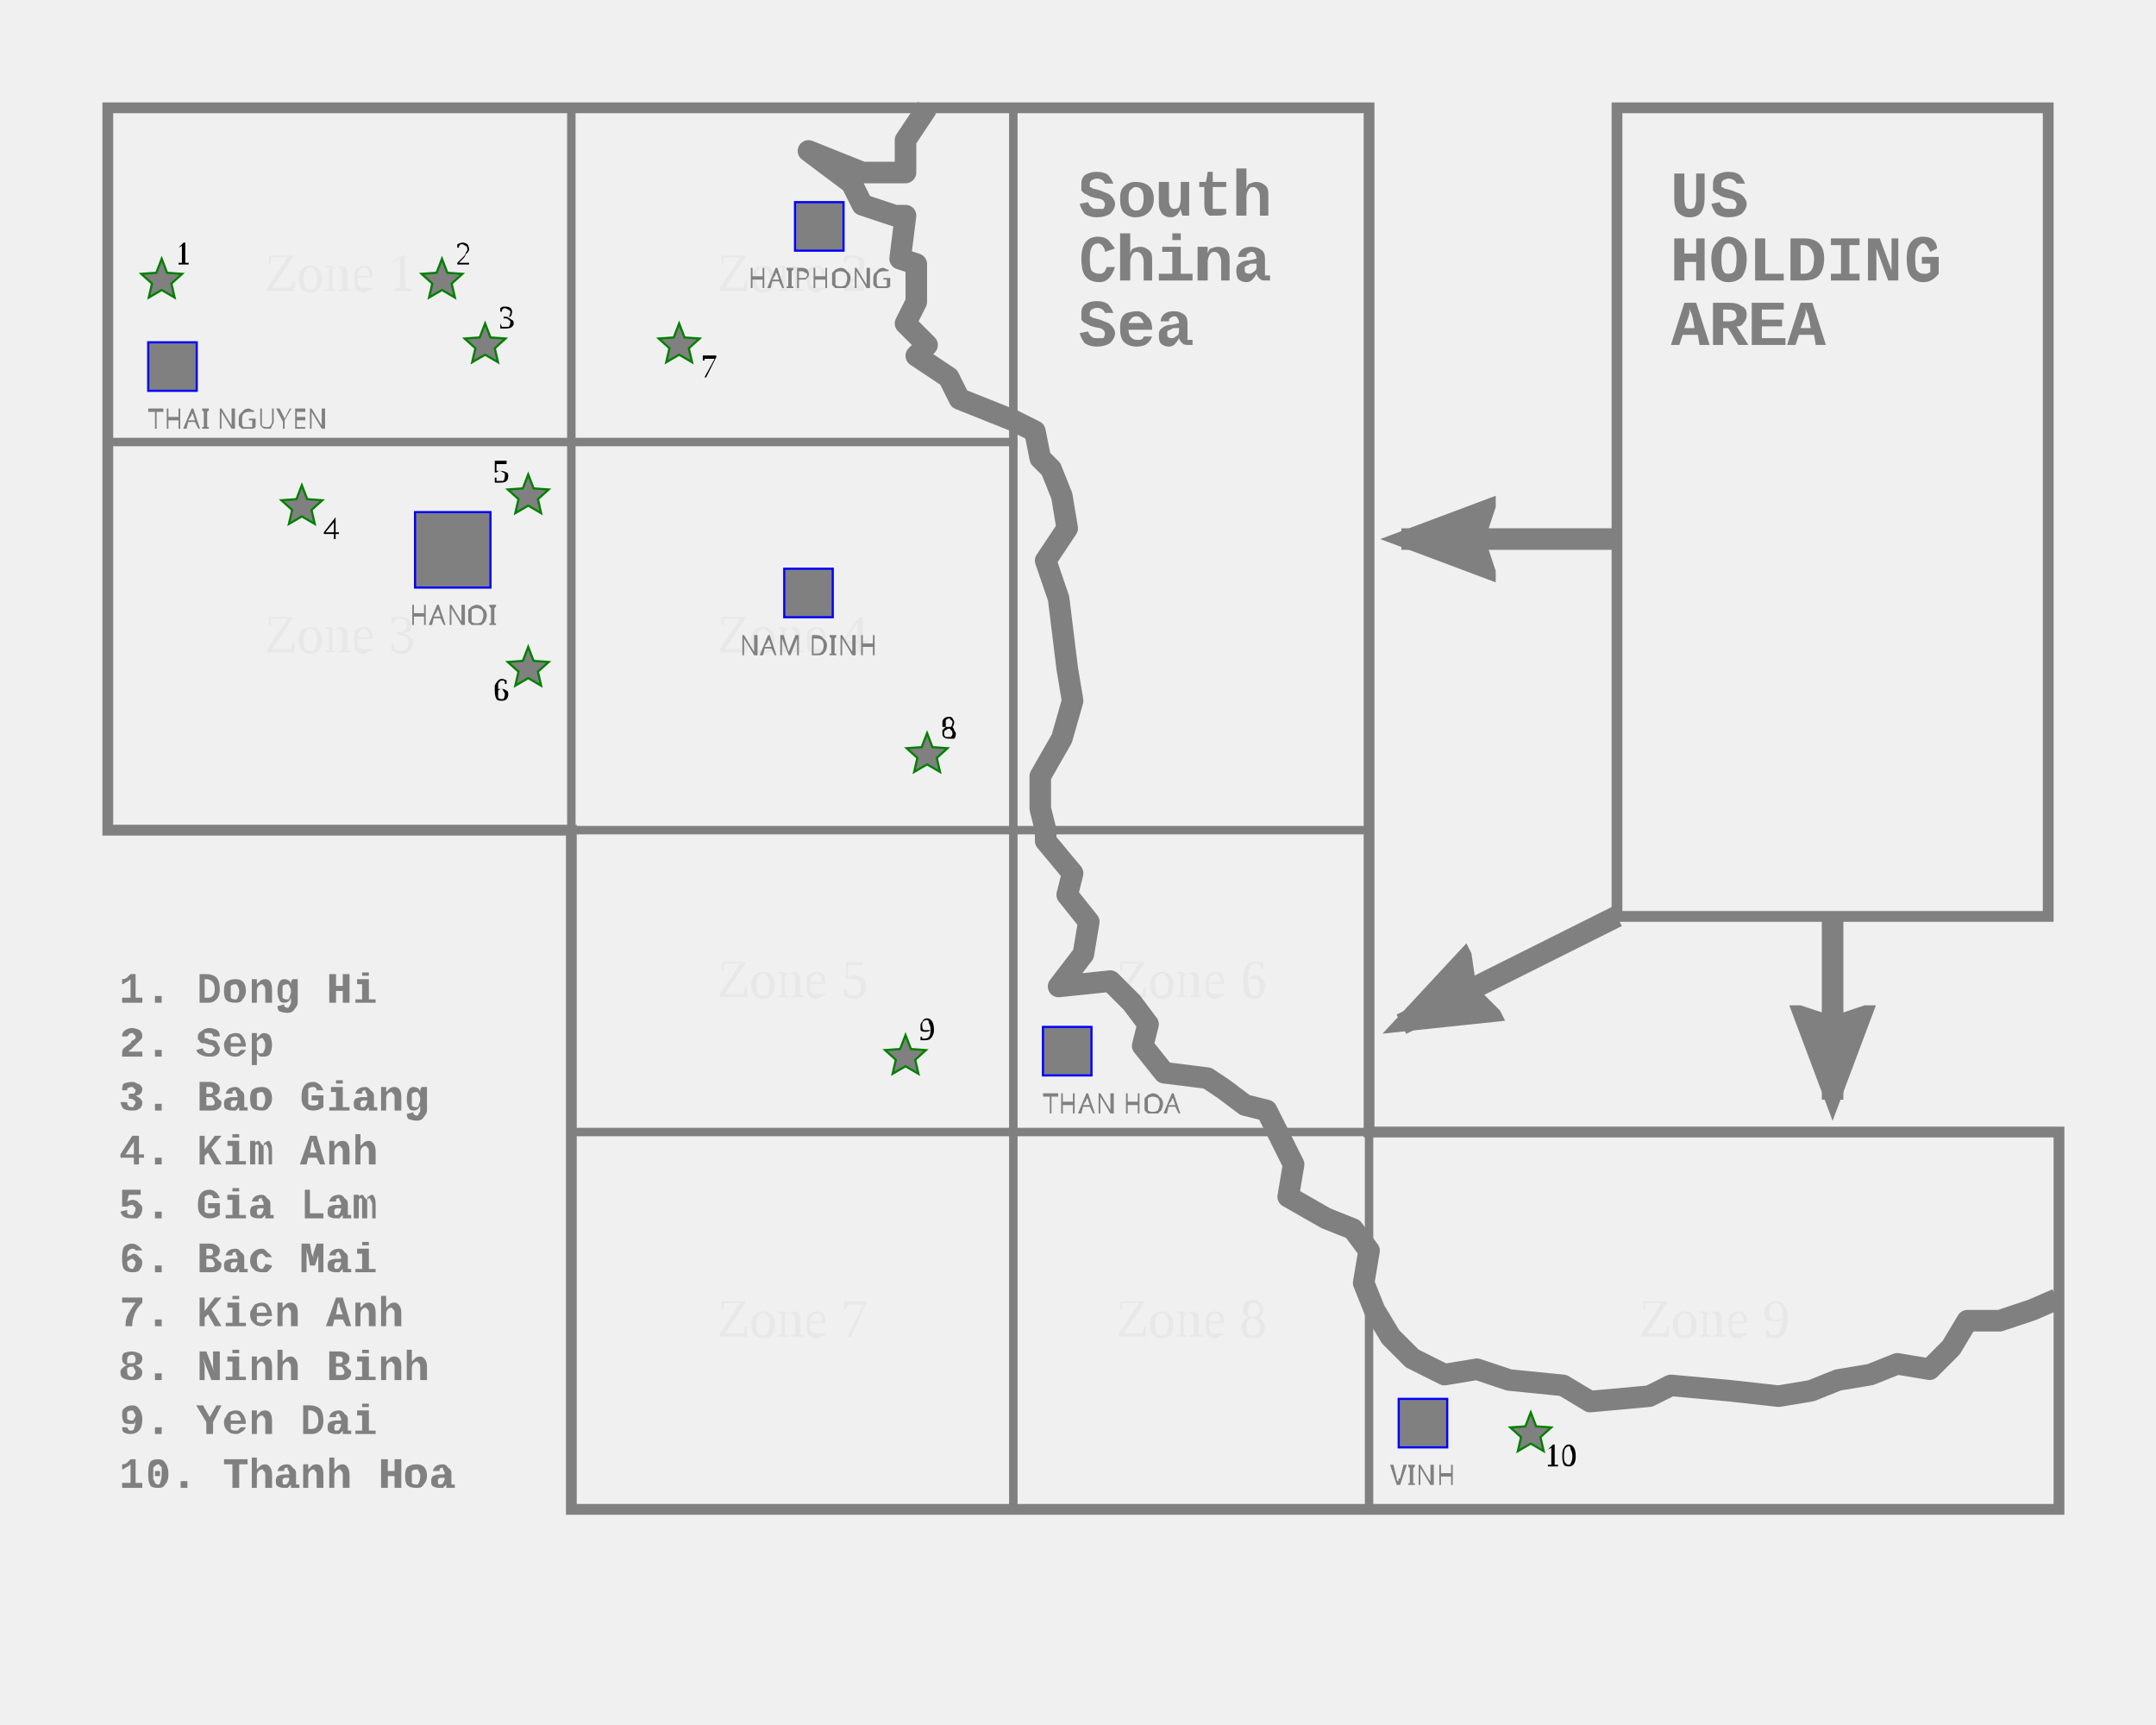
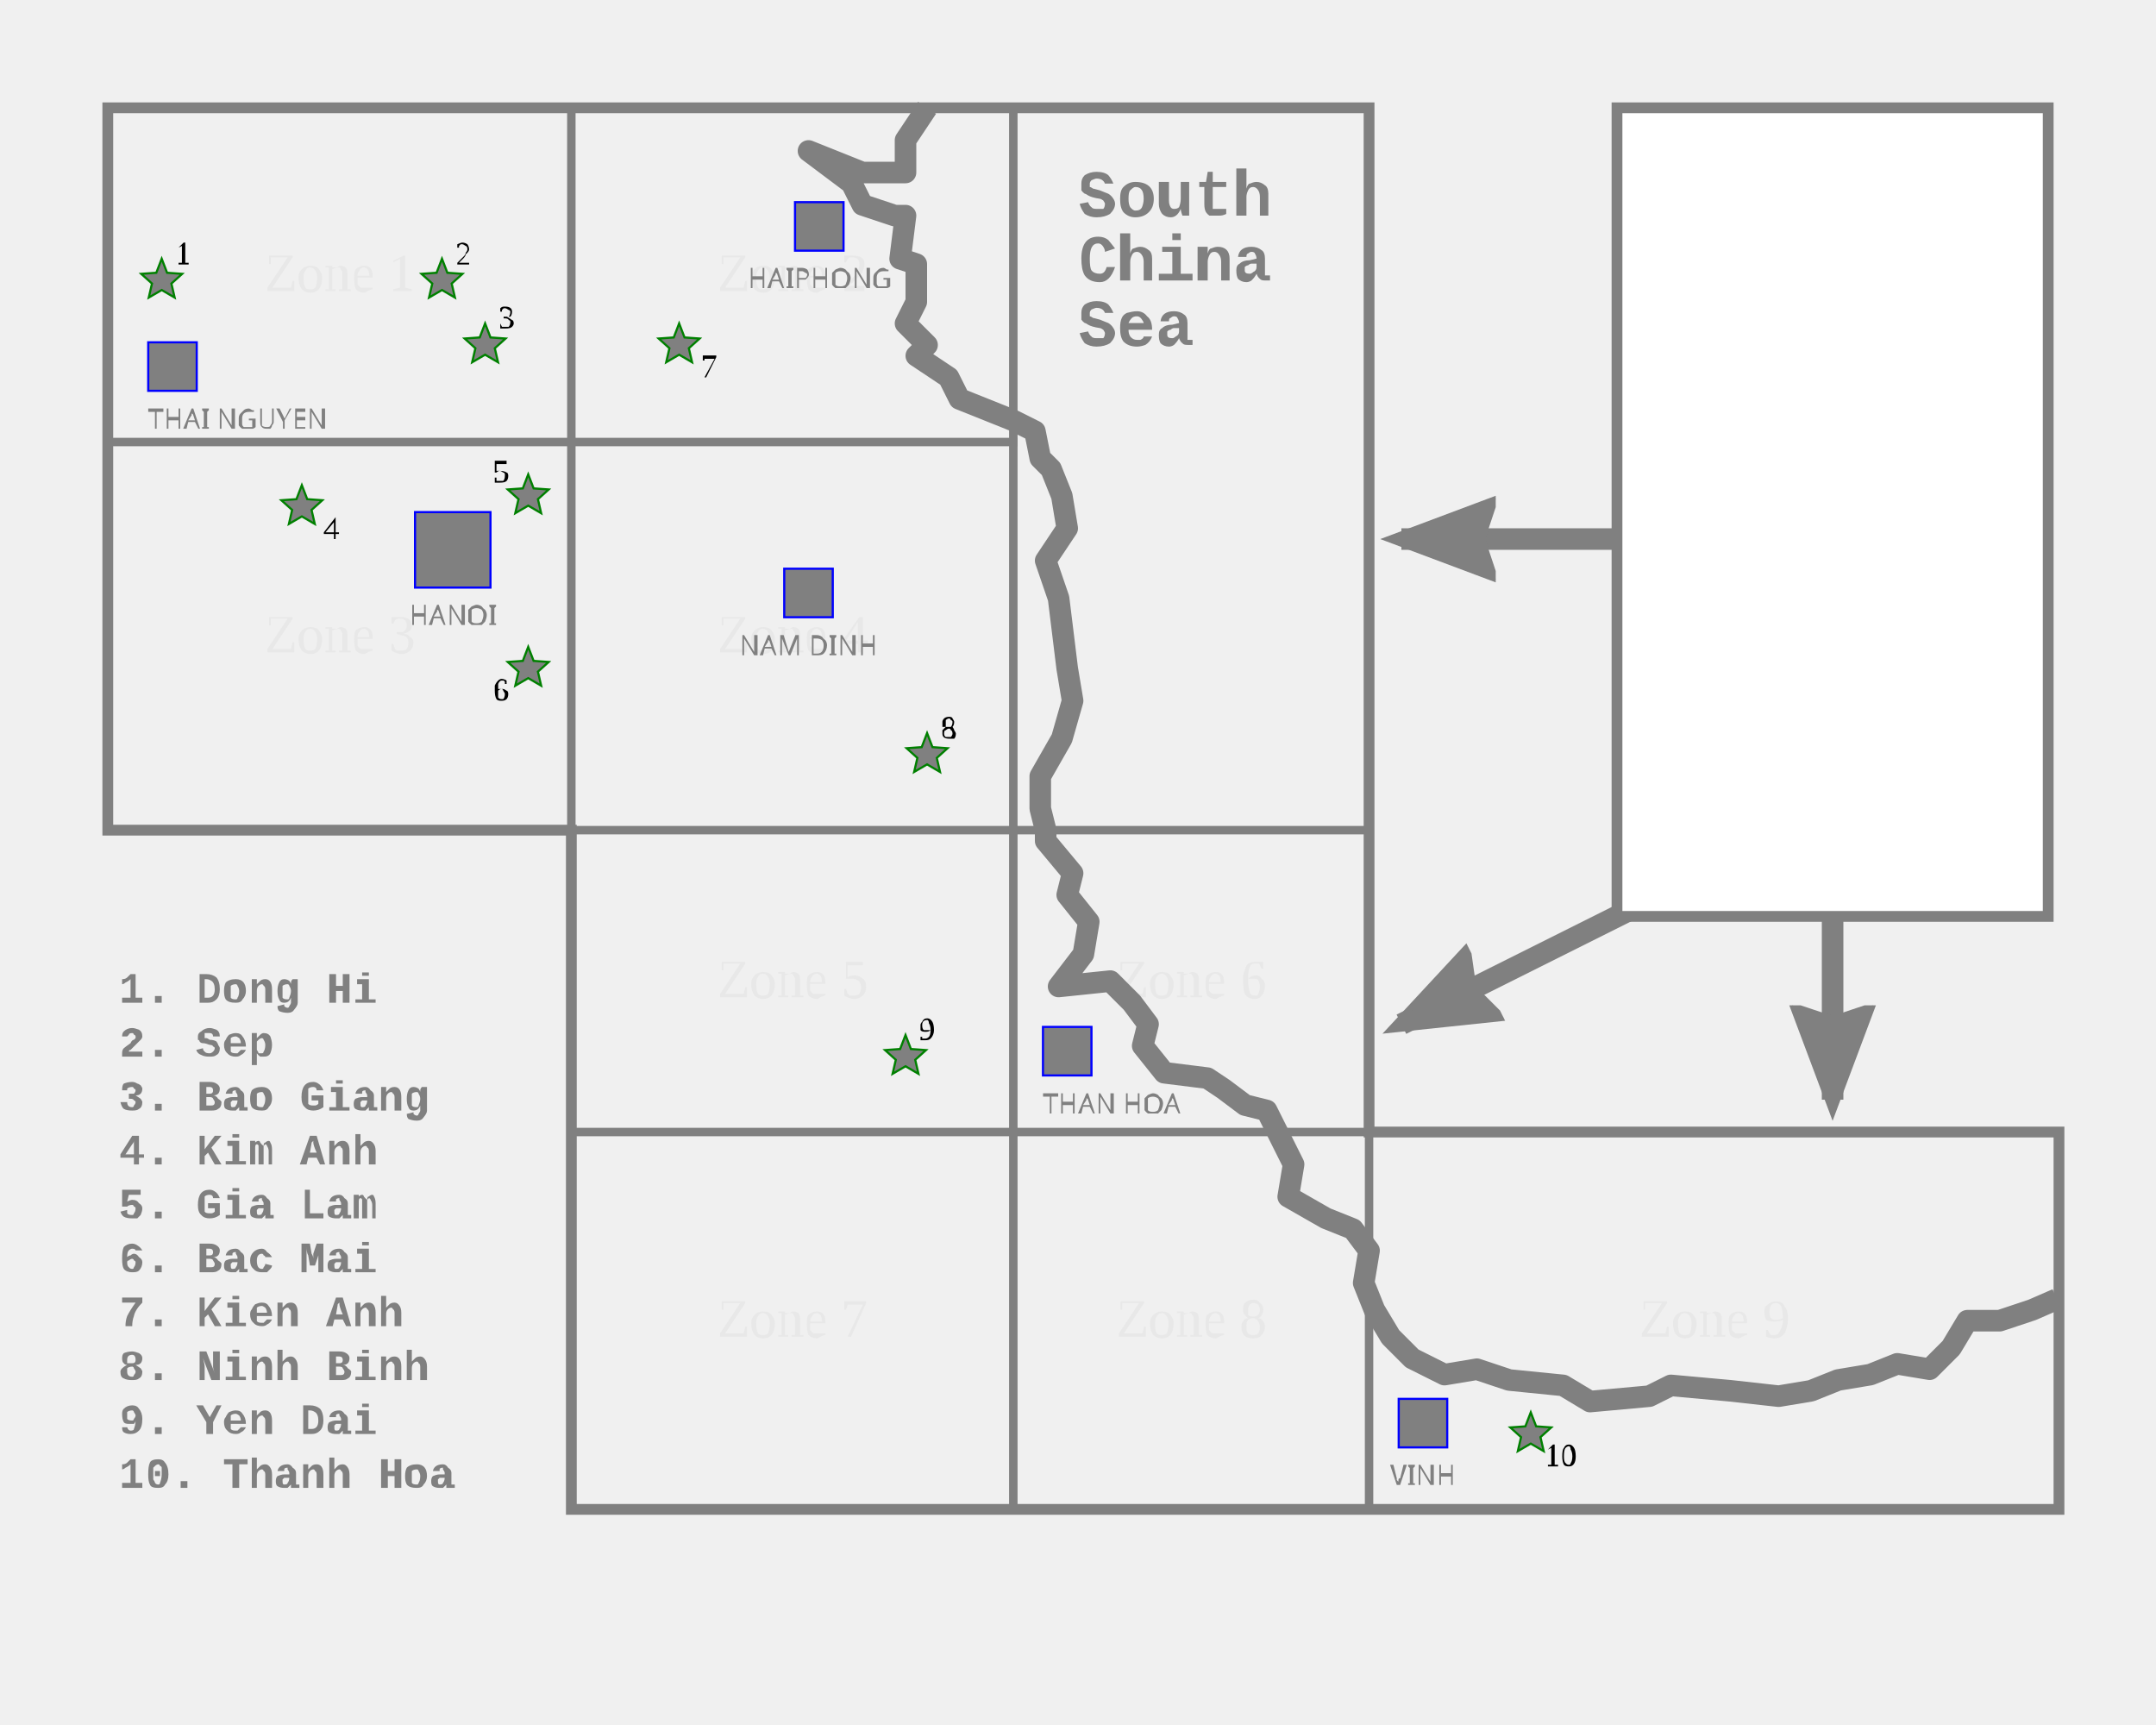
<svg xmlns="http://www.w3.org/2000/svg" width="20.0cm" height="16.0cm" viewBox="0 0 20.0 16.0">
  <rect width="100%" height="100%" fill="none" />
  <g transform="translate(1.0, 1.0)">
    <defs>
      <g transform="scale(0.25)">
        <marker id="arrowhead" viewBox="0 0 80 80" refX="35" refY="25" style="stroke-width: 2px; stroke: gray; fill: gray" markerWidth="2" markerHeight="3" markerUnits="userSpaceOnUse" orient="auto-start-reverse">
          <path d="M 5,25 L 0,40 L 40,25 L 0,10 Z" />
        </marker>
      </g>
    </defs>
    <path d="M 0,0 L 11.7,0 L 11.7,9.5 L 18.1,9.5 L 18.1,13.0 L 4.3,13.0 L 4.3,6.7 L 0,6.7 Z" fill="none" stroke="gray" stroke-width="0.1" />
    <rect x="0" y="0" width="4.3" height="3.1" fill="none" stroke="gray" stroke-width="0.002cm" />
    <text x="2.15" y="1.55" fill="#E8E8E8" font-size="0.5" text-anchor="middle" dy=".3em">Zone 1</text>
    <rect x="4.3" y="0" width="4.1" height="3.1" fill="none" stroke="gray" stroke-width="0.002cm" />
    <text x="6.35" y="1.55" fill="#E8E8E8" font-size="0.5" text-anchor="middle" dy=".3em">Zone 2</text>
    <rect x="8.4" y="0" width="3.3" height="6.7" fill="none" stroke="gray" stroke-width="0.002cm" />
    <text x="10.05" y="3.35" fill="#E8E8E8" font-size="0.5" text-anchor="middle" dy=".3em" />
    <rect x="0" y="3.1" width="4.3" height="3.6" fill="none" stroke="gray" stroke-width="0.002cm" />
    <text x="2.15" y="4.9" fill="#E8E8E8" font-size="0.5" text-anchor="middle" dy=".3em">Zone 3</text>
    <rect x="4.3" y="3.1" width="4.1" height="3.6" fill="none" stroke="gray" stroke-width="0.002cm" />
    <text x="6.35" y="4.9" fill="#E8E8E8" font-size="0.5" text-anchor="middle" dy=".3em">Zone 4</text>
    <rect x="8.4" y="6.7" width="3.3" height="2.8" fill="none" stroke="gray" stroke-width="0.002cm" />
    <text x="10.05" y="8.1" fill="#E8E8E8" font-size="0.5" text-anchor="middle" dy=".3em">Zone 6</text>
    <rect x="4.3" y="6.7" width="4.1" height="2.8" fill="none" stroke="gray" stroke-width="0.002cm" />
    <text x="6.35" y="8.1" fill="#E8E8E8" font-size="0.5" text-anchor="middle" dy=".3em">Zone 5</text>
    <rect x="11.7" y="9.5" width="6.4" height="3.5" fill="none" stroke="gray" stroke-width="0.002cm" />
    <text x="14.9" y="11.25" fill="#E8E8E8" font-size="0.5" text-anchor="middle" dy=".3em">Zone 9</text>
    <rect x="8.4" y="9.5" width="3.3" height="3.5" fill="none" stroke="gray" stroke-width="0.002cm" />
    <text x="10.05" y="11.25" fill="#E8E8E8" font-size="0.5" text-anchor="middle" dy=".3em">Zone 8</text>
    <rect x="4.3" y="9.5" width="4.1" height="3.5" fill="none" stroke="gray" stroke-width="0.002cm" />
    <text x="6.35" y="11.25" fill="#E8E8E8" font-size="0.5" text-anchor="middle" dy=".3em">Zone 7</text>
    <path d="M 7.6,0 7.4,0.3 7.4,0.6 7.0,0.6 6.5,0.4 6.9,0.7 7.0,0.9 7.3,1.0 7.4,1.0 7.35,1.4 7.5,1.45 7.5,1.5 7.5,1.8 7.4,2.0 7.6,2.2 7.5,2.3 7.8,2.5 7.9,2.7 8.4,2.9 8.6,3.0 8.65,3.25 8.75,3.35 8.85,3.6 8.9,3.9 8.7,4.2 8.82,4.55 8.9,5.2 8.95,5.5 8.85,5.85 8.65,6.2 8.65,6.5 8.7,6.7 8.7,6.8 8.95,7.1 8.9,7.3 9.1,7.55 9.05,7.85 8.82,8.15 9.3,8.1 9.5,8.3 9.65,8.5 9.6,8.7 9.8,8.95 10.2,9.0 10.35,9.1 10.55,9.25 10.75,9.3 10.9,9.6 11.0,9.8 10.95,10.1 11.3,10.3 11.55,10.4 11.7,10.6 11.65,10.9 11.75,11.15 11.9,11.4 12.1,11.6 12.4,11.75 12.7,11.7 13.0,11.8 13.5,11.85 13.75,12.0 14.3,11.95 14.5,11.85 15.05,11.9 15.5,11.95 15.8,11.9 16.05,11.8 16.35,11.75 16.6,11.65 16.9,11.7 17.1,11.5 17.25,11.25 17.55,11.25 17.85,11.15 18.08,11.05" fill="none" stroke="gray" stroke-width="0.2" stroke-linejoin="round" />
    <polygon points="0.5,1.4 0.55,1.53 0.69,1.54 0.59,1.63 0.62,1.76 0.5,1.69 0.38,1.76 0.41,1.63 0.31,1.54 0.45,1.53" fill="gray" stroke="green" stroke-width="0.02" />
    <text x="0.7" y="1.45" font-size="0.3" fill="black" text-anchor="middle">1</text>
    <polygon points="3.1,1.4 3.15,1.53 3.29,1.54 3.19,1.63 3.22,1.76 3.1,1.69 2.98,1.76 3.01,1.63 2.91,1.54 3.05,1.53" fill="gray" stroke="green" stroke-width="0.02" />
    <text x="3.3" y="1.45" font-size="0.3" fill="black" text-anchor="middle">2</text>
    <polygon points="3.5,2.0 3.55,2.13 3.69,2.14 3.59,2.23 3.62,2.36 3.5,2.29 3.38,2.36 3.41,2.23 3.31,2.14 3.45,2.13" fill="gray" stroke="green" stroke-width="0.02" />
    <text x="3.7" y="2.05" font-size="0.3" fill="black" text-anchor="middle">3</text>
    <polygon points="1.8,3.5 1.85,3.63 1.99,3.64 1.89,3.73 1.92,3.86 1.8,3.79 1.68,3.86 1.71,3.73 1.61,3.64 1.75,3.63" fill="gray" stroke="green" stroke-width="0.02" />
    <text x="2.08" y="4.0" font-size="0.3" fill="black" text-anchor="middle">4</text>
    <polygon points="3.9,3.4 3.95,3.53 4.09,3.54 3.99,3.63 4.02,3.76 3.9,3.69 3.78,3.76 3.81,3.63 3.71,3.54 3.85,3.53" fill="gray" stroke="green" stroke-width="0.02" />
    <text x="3.65" y="3.48" font-size="0.3" fill="black" text-anchor="middle">5</text>
    <polygon points="3.9,5.0 3.95,5.13 4.09,5.14 3.99,5.23 4.02,5.36 3.9,5.29 3.78,5.36 3.81,5.23 3.71,5.14 3.85,5.13" fill="gray" stroke="green" stroke-width="0.02" />
    <text x="3.65" y="5.5" font-size="0.3" fill="black" text-anchor="middle">6</text>
    <polygon points="5.3,2.0 5.35,2.13 5.49,2.14 5.39,2.23 5.42,2.36 5.3,2.29 5.18,2.36 5.21,2.23 5.11,2.14 5.25,2.13" fill="gray" stroke="green" stroke-width="0.02" />
    <text x="5.58" y="2.5" font-size="0.3" fill="black" text-anchor="middle">7</text>
    <polygon points="7.6,5.8 7.65,5.93 7.79,5.94 7.69,6.03 7.72,6.16 7.6,6.09 7.48,6.16 7.51,6.03 7.41,5.94 7.55,5.93" fill="gray" stroke="green" stroke-width="0.02" />
    <text x="7.8" y="5.85" font-size="0.3" fill="black" text-anchor="middle">8</text>
    <polygon points="7.4,8.6 7.45,8.73 7.59,8.74 7.49,8.83 7.52,8.96 7.4,8.89 7.28,8.96 7.31,8.83 7.21,8.74 7.35,8.73" fill="gray" stroke="green" stroke-width="0.02" />
    <text x="7.6" y="8.65" font-size="0.3" fill="black" text-anchor="middle">9</text>
    <polygon points="13.2,12.1 13.25,12.23 13.39,12.24 13.29,12.33 13.32,12.46 13.2,12.39 13.08,12.46 13.11,12.33 13.01,12.24 13.15,12.23" fill="gray" stroke="green" stroke-width="0.02" />
    <text x="13.48" y="12.6" font-size="0.3" fill="black" text-anchor="middle">10</text>
    <polygon points="0.375,2.175 0.825,2.175 0.825,2.625 0.375,2.625" fill="gray" stroke="blue" stroke-width="0.02" />
    <text x="0.375" y="2.975" text-anchor="start" font-family="sans-serif" font-size="0.25" fill="gray">THAI NGUYEN</text>
    <polygon points="6.375,0.875 6.825,0.875 6.825,1.325 6.375,1.325" fill="gray" stroke="blue" stroke-width="0.02" />
    <text x="6.6" y="1.675" text-anchor="middle" font-family="sans-serif" font-size="0.25" fill="gray">HAIPHONG</text>
    <polygon points="2.85,3.75 3.55,3.75 3.55,4.45 2.85,4.45" fill="gray" stroke="blue" stroke-width="0.02" />
    <text x="3.2" y="4.8" text-anchor="middle" font-family="sans-serif" font-size="0.25" fill="gray">HANOI</text>
    <polygon points="6.275,4.275 6.725,4.275 6.725,4.725 6.275,4.725" fill="gray" stroke="blue" stroke-width="0.02" />
    <text x="6.5" y="5.075" text-anchor="middle" font-family="sans-serif" font-size="0.25" fill="gray">NAM DINH</text>
    <polygon points="8.675,8.525 9.125,8.525 9.125,8.975 8.675,8.975" fill="gray" stroke="blue" stroke-width="0.02" />
    <text x="8.675" y="9.325" text-anchor="start" font-family="sans-serif" font-size="0.25" fill="gray">THAN HOA</text>
    <polygon points="11.975,11.975 12.425,11.975 12.425,12.425 11.975,12.425" fill="gray" stroke="blue" stroke-width="0.02" />
    <text x="12.2" y="12.775" text-anchor="middle" font-family="sans-serif" font-size="0.25" fill="gray">VINH</text>
    <text x="0.1" y="8.3" font-size="0.4" fill="gray" font-weight="bold" font-family="'Courier New', Courier, monospace">1. Dong Hi</text>
    <text x="0.1" y="8.8" font-size="0.4" fill="gray" font-weight="bold" font-family="'Courier New', Courier, monospace">2. Sep</text>
    <text x="0.1" y="9.3" font-size="0.4" fill="gray" font-weight="bold" font-family="'Courier New', Courier, monospace">3. Bao Giang</text>
    <text x="0.1" y="9.8" font-size="0.4" fill="gray" font-weight="bold" font-family="'Courier New', Courier, monospace">4. Kim Anh</text>
    <text x="0.1" y="10.3" font-size="0.4" fill="gray" font-weight="bold" font-family="'Courier New', Courier, monospace">5. Gia Lam</text>
    <text x="0.1" y="10.8" font-size="0.4" fill="gray" font-weight="bold" font-family="'Courier New', Courier, monospace">6. Bac Mai</text>
    <text x="0.1" y="11.3" font-size="0.4" fill="gray" font-weight="bold" font-family="'Courier New', Courier, monospace">7. Kien Anh</text>
    <text x="0.1" y="11.8" font-size="0.4" fill="gray" font-weight="bold" font-family="'Courier New', Courier, monospace">8. Ninh Binh</text>
    <text x="0.1" y="12.3" font-size="0.4" fill="gray" font-weight="bold" font-family="'Courier New', Courier, monospace">9. Yen Dai</text>
    <text x="0.1" y="12.8" font-size="0.4" fill="gray" font-weight="bold" font-family="'Courier New', Courier, monospace">10. Thanh Hoa</text>
-     <path d="M 14.0,0 L 18.0,0 L 18.0,7.5 L 14.0,7.5 Z" fill="none" stroke="gray" stroke-width="0.1" />
+     <path d="M 14.0, 4.0 L 12.0, 4.0" fill="gray" stroke="gray" stroke-width="0.2" marker-end="url(#arrowhead)" />
+     <path d="M 14.1, 7.45 L 12.0, 8.5" fill="gray" stroke="gray" stroke-width="0.2" marker-end="url(#arrowhead)" />
+     <path d="M 16.0, 7.5 L 16.0, 9.2" fill="gray" stroke="gray" stroke-width="0.2" marker-end="url(#arrowhead)" />
    <text x="14.5" y="1.0" font-size="0.6" fill="gray" text-anchor="left" font-weight="bold" font-family="'Courier New', Courier, monospace">US</text>
    <text x="14.5" y="1.6" font-size="0.6" fill="gray" text-anchor="left" font-weight="bold" font-family="'Courier New', Courier, monospace">HOLDING</text>
    <text x="14.5" y="2.2" font-size="0.6" fill="gray" text-anchor="left" font-weight="bold" font-family="'Courier New', Courier, monospace">AREA</text>
-     <path d="M 14.0, 4.0 L 12.0, 4.0" fill="gray" stroke="gray" stroke-width="0.2" marker-end="url(#arrowhead)" />
-     <path d="M 14.0, 7.5 L 12.0, 8.5" fill="gray" stroke="gray" stroke-width="0.2" marker-end="url(#arrowhead)" />
-     <path d="M 16.0, 7.5 L 16.0, 9.2" fill="gray" stroke="gray" stroke-width="0.2" marker-end="url(#arrowhead)" />
+     <path d="M 14.0,0 L 18.0,0 L 18.0,7.5 L 14.0,7.5 Z" fill="white" stroke="gray" stroke-width="0.1" />
    <text x="9.0" y="1.0" font-size="0.6" fill="gray" font-weight="bold" font-family="'Courier New', Courier, monospace" text-anchor="left">South</text>
    <text x="9.0" y="1.6" font-size="0.6" fill="gray" font-weight="bold" font-family="'Courier New', Courier, monospace" text-anchor="left">China</text>
    <text x="9.0" y="2.2" font-size="0.6" fill="gray" font-weight="bold" font-family="'Courier New', Courier, monospace" text-anchor="left">Sea</text>
  </g>
</svg>
